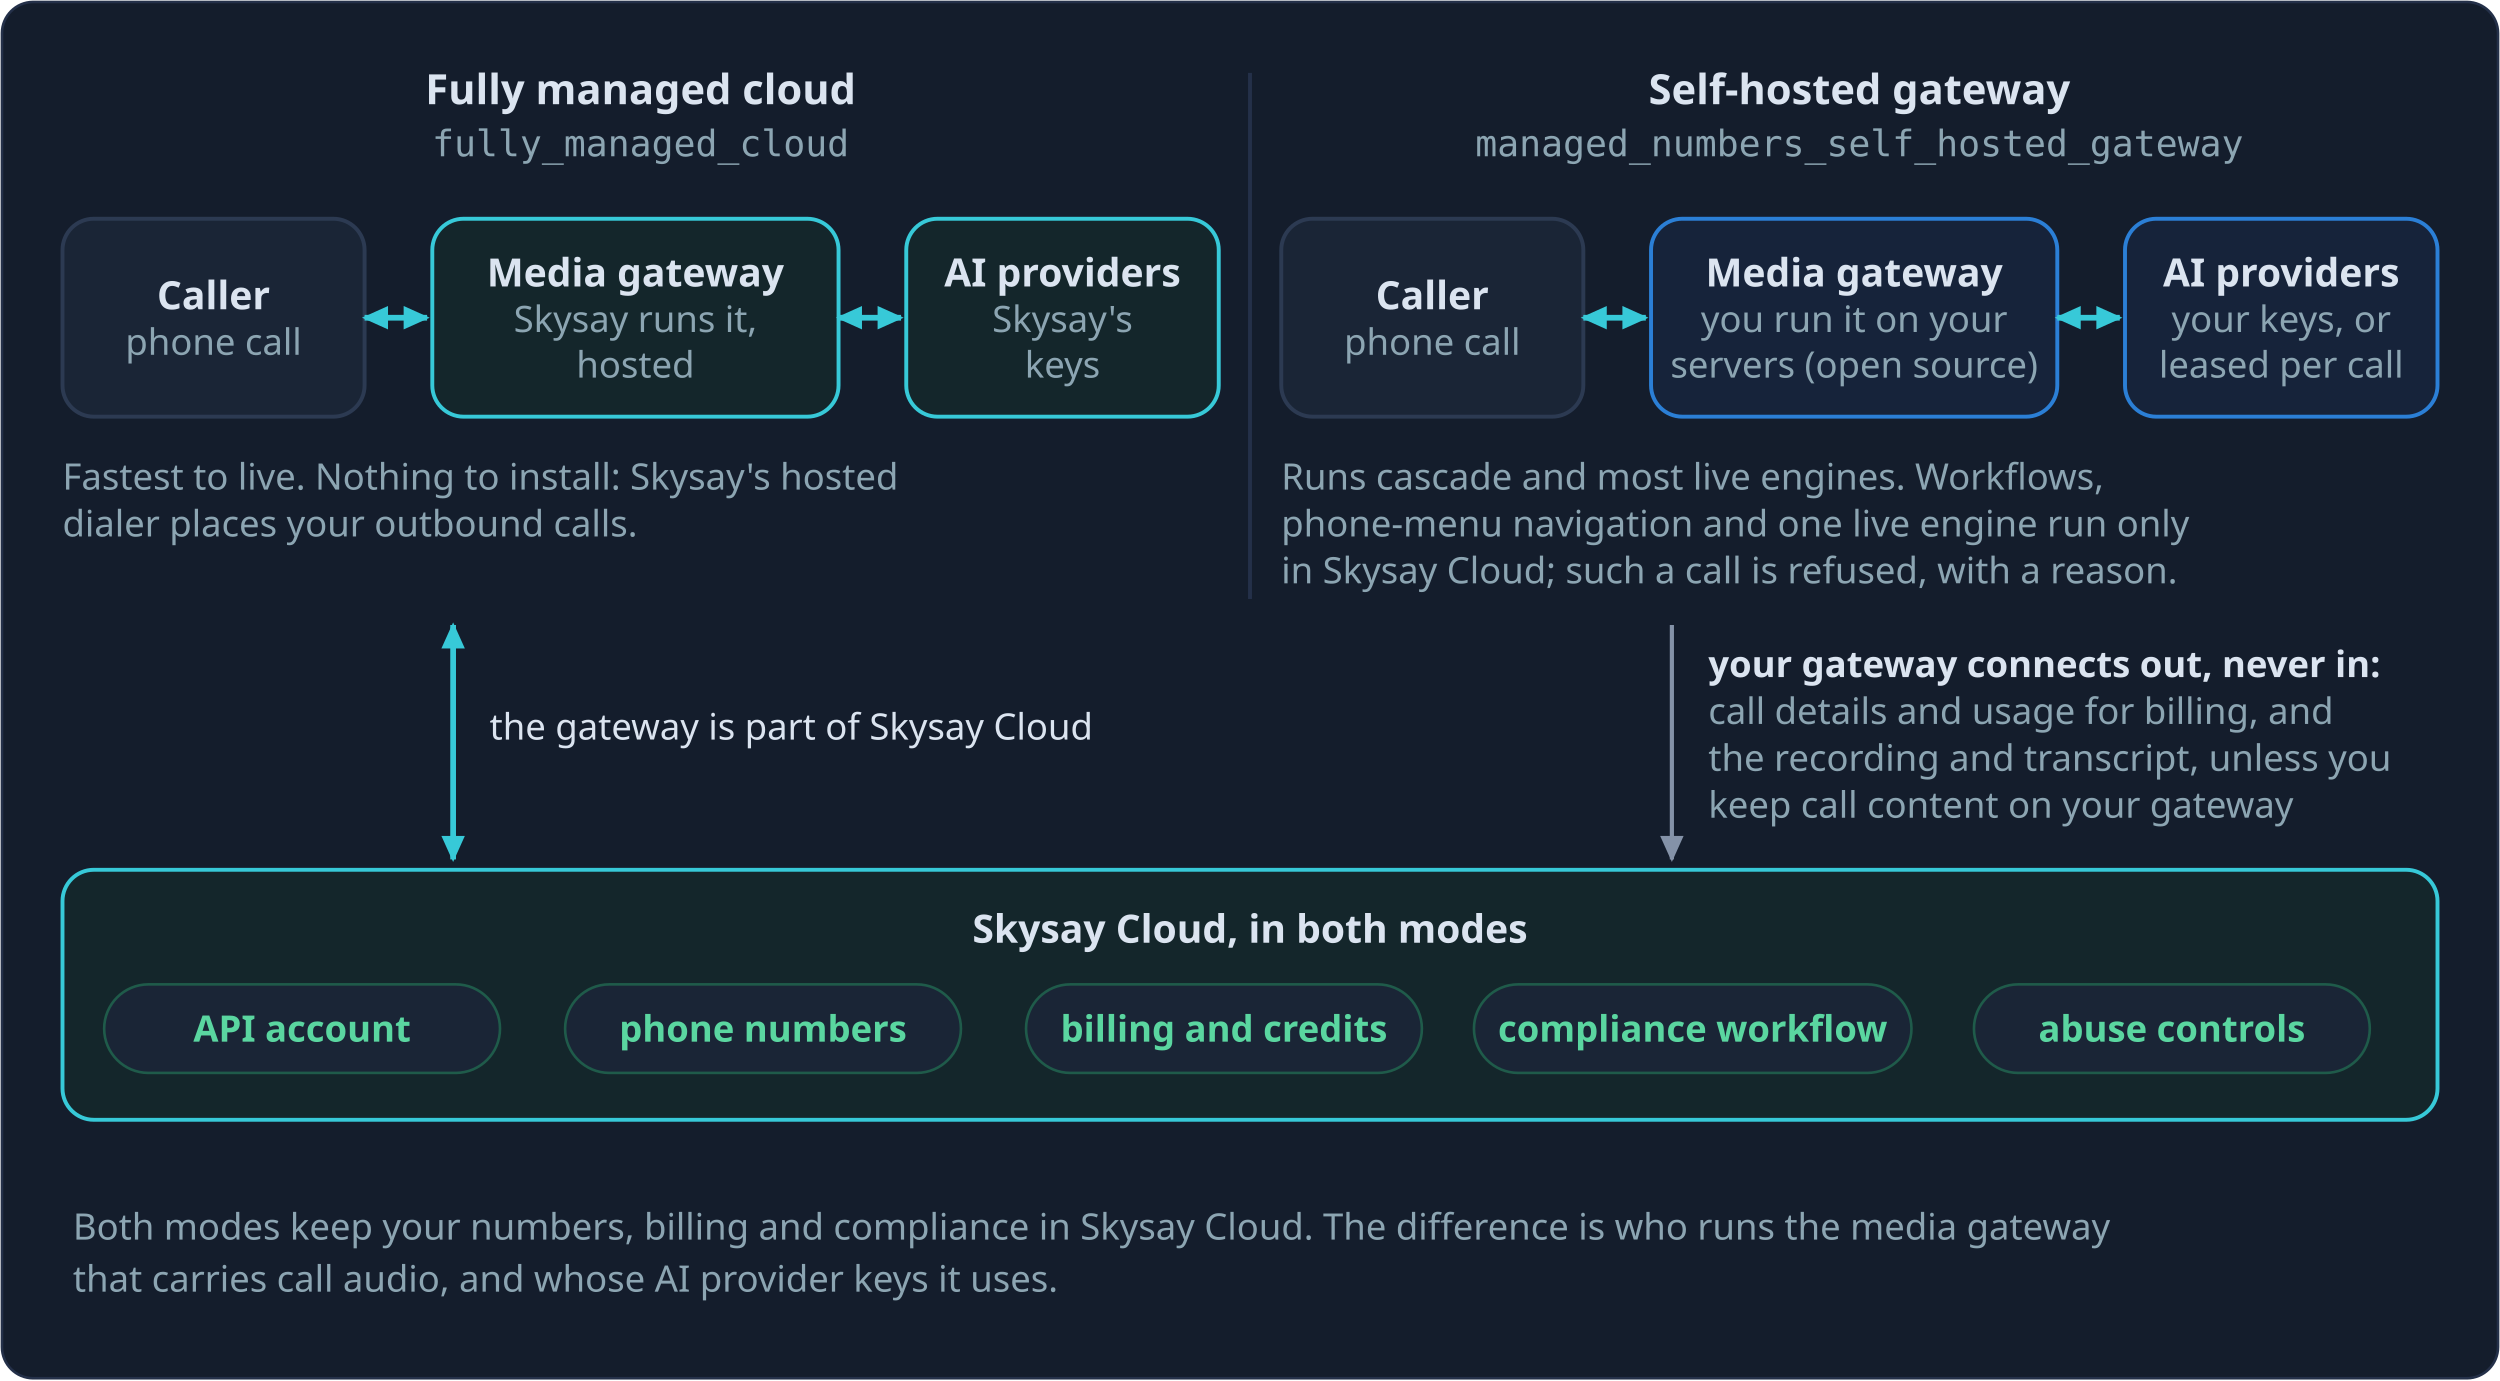
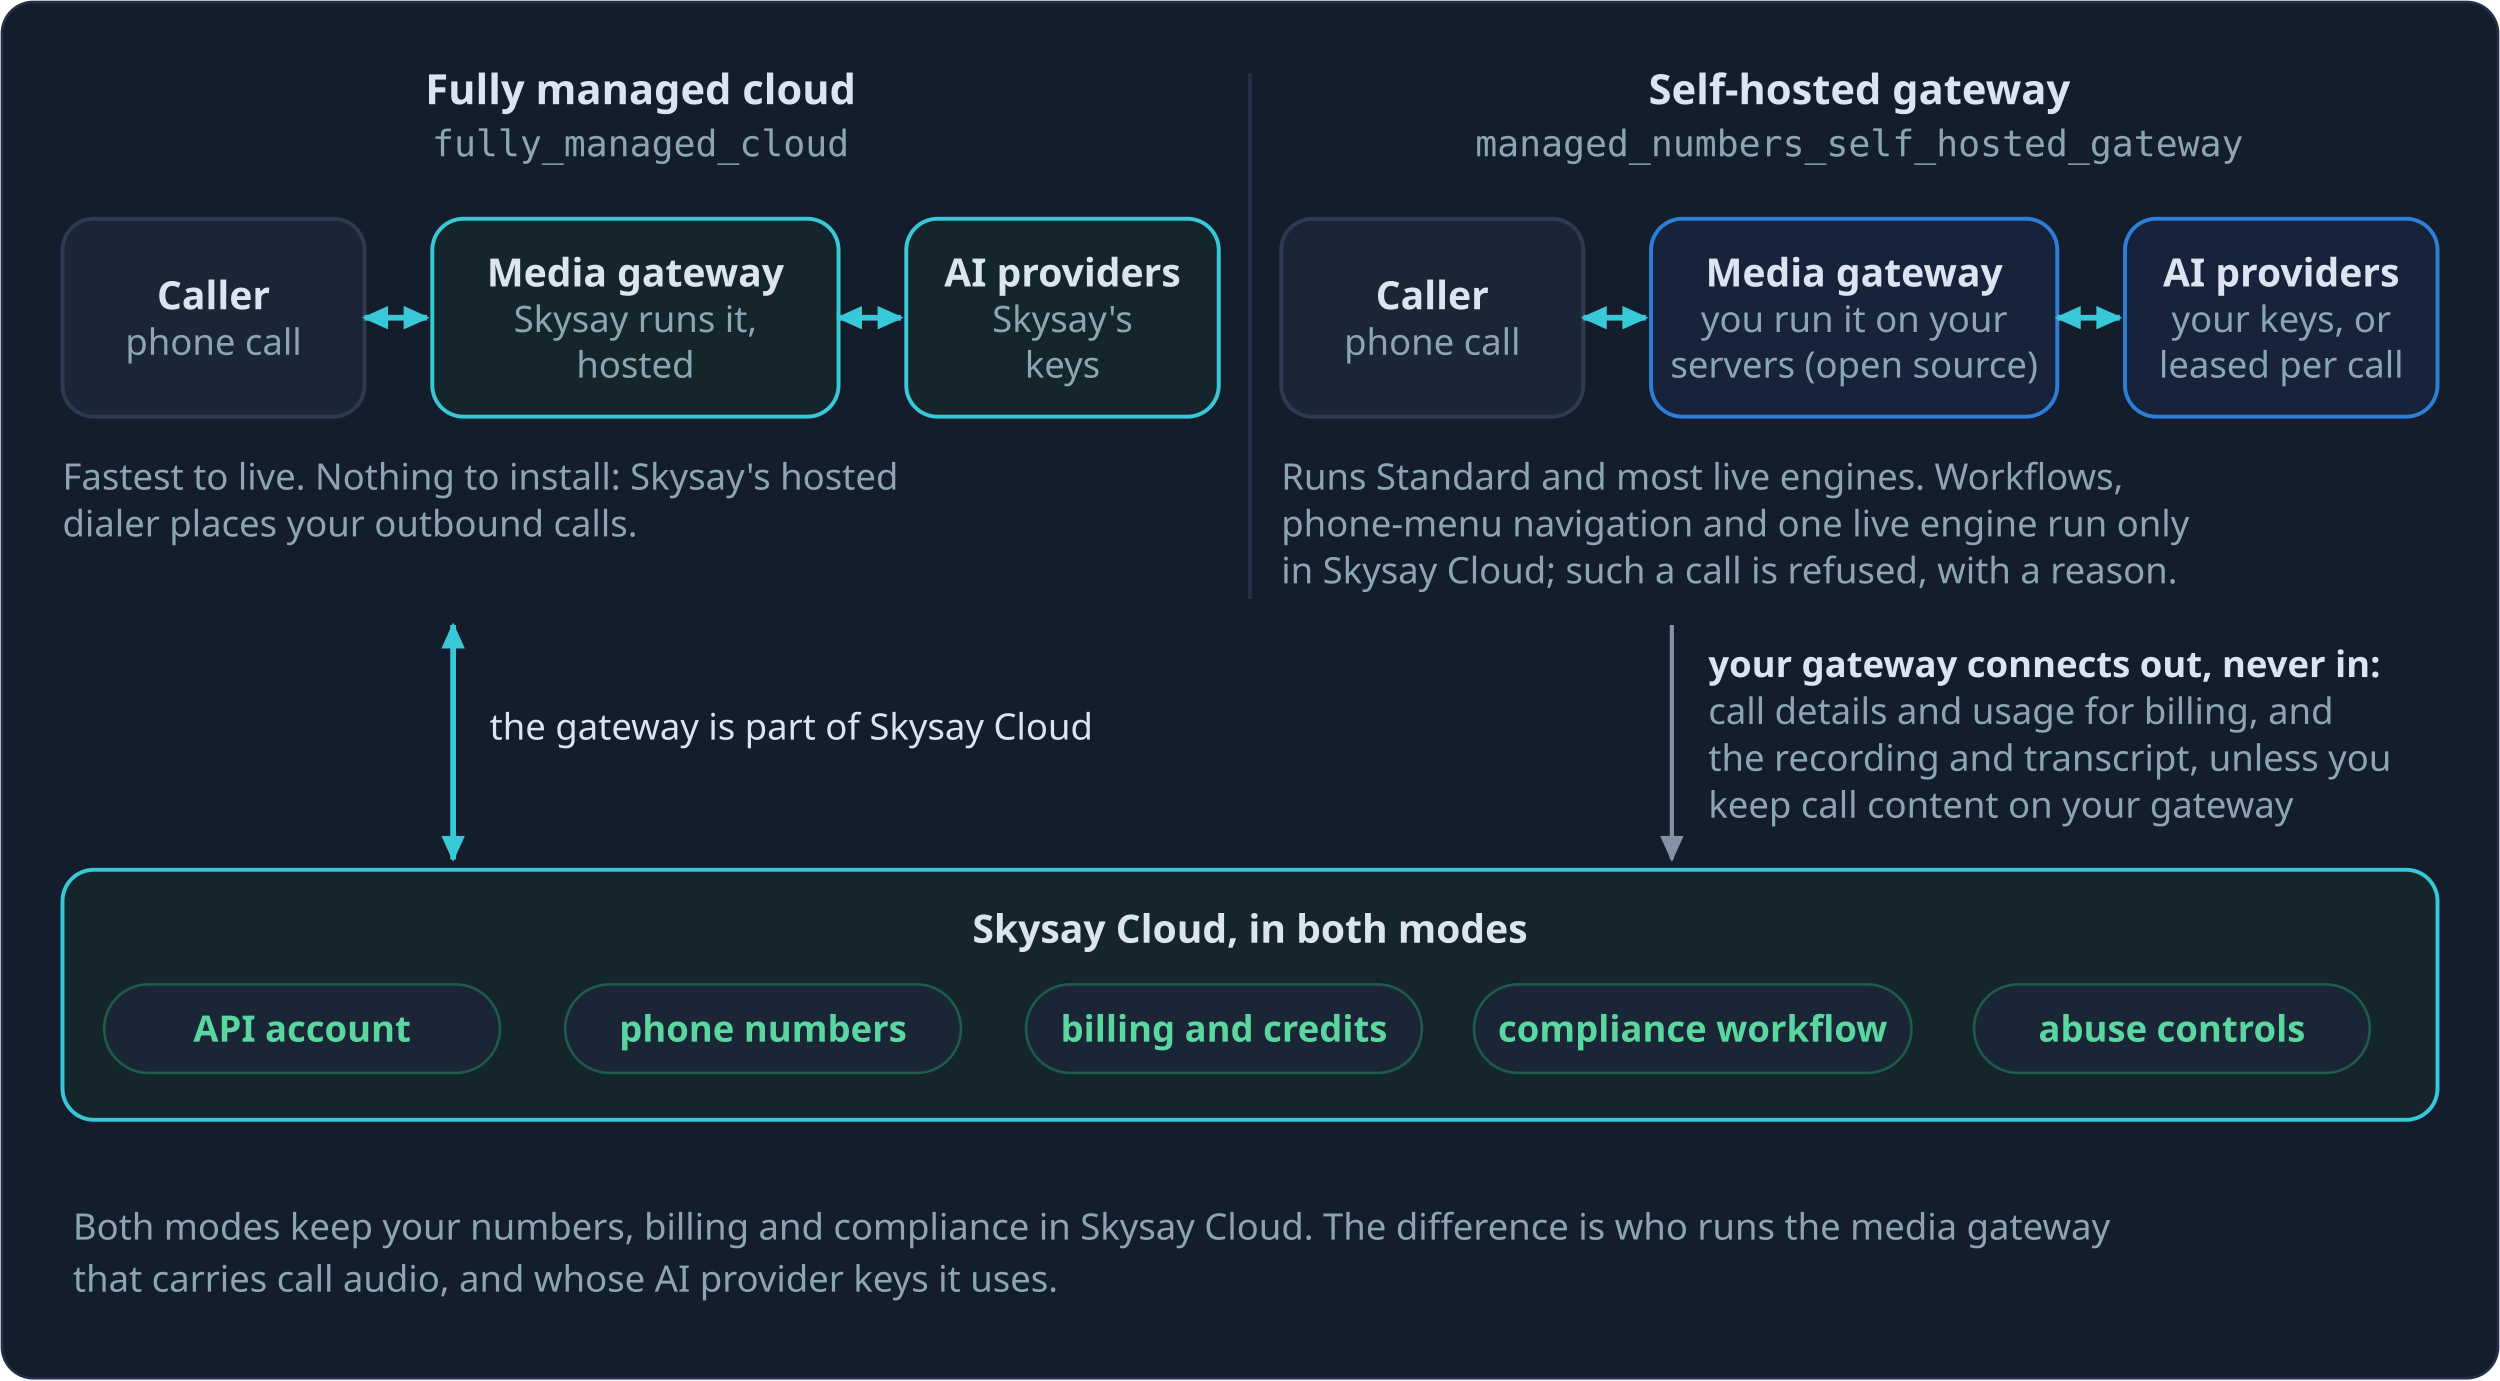
<svg xmlns="http://www.w3.org/2000/svg" viewBox="0 0 960 530" width="960" height="530" role="img" font-family="'Geist Variable', ui-sans-serif, system-ui, sans-serif">
  <defs>
    <marker id="af" viewBox="0 0 10 10" refX="9" refY="5" markerWidth="10" markerHeight="10" markerUnits="userSpaceOnUse" orient="auto">
      <path d="M0,0.5 L10,5 L0,9.5 z" fill="#ff6b6b" />
    </marker>
    <marker id="afs" viewBox="0 0 10 10" refX="1" refY="5" markerWidth="10" markerHeight="10" markerUnits="userSpaceOnUse" orient="auto">
      <path d="M10,0.5 L0,5 L10,9.5 z" fill="#ff6b6b" />
    </marker>
    <marker id="am" viewBox="0 0 10 10" refX="9" refY="5" markerWidth="10" markerHeight="10" markerUnits="userSpaceOnUse" orient="auto">
      <path d="M0,0.5 L10,5 L0,9.5 z" fill="#37c9d8" />
    </marker>
    <marker id="ams" viewBox="0 0 10 10" refX="1" refY="5" markerWidth="10" markerHeight="10" markerUnits="userSpaceOnUse" orient="auto">
      <path d="M10,0.5 L0,5 L10,9.5 z" fill="#37c9d8" />
    </marker>
    <marker id="as" viewBox="0 0 10 10" refX="9" refY="5" markerWidth="10" markerHeight="10" markerUnits="userSpaceOnUse" orient="auto">
      <path d="M0,0.5 L10,5 L0,9.5 z" fill="#8492a8" />
    </marker>
    <marker id="ass" viewBox="0 0 10 10" refX="1" refY="5" markerWidth="10" markerHeight="10" markerUnits="userSpaceOnUse" orient="auto">
      <path d="M10,0.5 L0,5 L10,9.5 z" fill="#8492a8" />
    </marker>
  </defs>
  <rect x="0.75" y="0.75" width="958.5" height="528.5" rx="12" fill="#141d2c" stroke="#243049" stroke-width="1" />
  <line x1="480" y1="28" x2="480" y2="230" stroke="#243049" stroke-width="1.5" />
  <text x="246.0" y="40" font-size="16" fill="#dbe4f0" font-weight="600" text-anchor="middle">Fully managed cloud</text>
  <text x="246.0" y="60" font-size="14" fill="#8ca5b2" text-anchor="middle" font-family="'JetBrains Mono Variable', ui-monospace, Menlo, monospace">fully_managed_cloud</text>
  <rect x="24" y="84" width="116" height="76" rx="12" fill="#1a2536" stroke="#2c3a52" stroke-width="1.5" />
  <text x="82.0" y="118.75" font-size="15" fill="#dbe4f0" font-weight="600" text-anchor="middle">Caller</text>
  <text x="82.0" y="136.25" font-size="14" fill="#8ca5b2" text-anchor="middle">phone call</text>
  <rect x="166" y="84" width="156" height="76" rx="12" fill="#14262b" stroke="#37c9d8" stroke-width="1.5" />
  <text x="244.0" y="110.0" font-size="15" fill="#dbe4f0" font-weight="600" text-anchor="middle">Media gateway</text>
  <text x="244.0" y="127.5" font-size="14" fill="#8ca5b2" text-anchor="middle">Skysay runs it,</text>
  <text x="244.0" y="145.0" font-size="14" fill="#8ca5b2" text-anchor="middle">hosted</text>
  <rect x="348" y="84" width="120" height="76" rx="12" fill="#14262b" stroke="#37c9d8" stroke-width="1.5" />
  <text x="408.0" y="110.0" font-size="15" fill="#dbe4f0" font-weight="600" text-anchor="middle">AI providers</text>
  <text x="408.0" y="127.5" font-size="14" fill="#8ca5b2" text-anchor="middle">Skysay's</text>
  <text x="408.0" y="145.0" font-size="14" fill="#8ca5b2" text-anchor="middle">keys</text>
  <path d="M140,122 L164,122" fill="none" stroke="#37c9d8" stroke-width="2.2" stroke-linejoin="round" marker-end="url(#am)" marker-start="url(#ams)" />
  <path d="M322,122 L346,122" fill="none" stroke="#37c9d8" stroke-width="2.2" stroke-linejoin="round" marker-end="url(#am)" marker-start="url(#ams)" />
  <text x="714.0" y="40" font-size="16" fill="#dbe4f0" font-weight="600" text-anchor="middle">Self-hosted gateway</text>
  <text x="714.0" y="60" font-size="14" fill="#8ca5b2" text-anchor="middle" font-family="'JetBrains Mono Variable', ui-monospace, Menlo, monospace">managed_numbers_self_hosted_gateway</text>
  <rect x="492" y="84" width="116" height="76" rx="12" fill="#1a2536" stroke="#2c3a52" stroke-width="1.5" />
  <text x="550.0" y="118.75" font-size="15" fill="#dbe4f0" font-weight="600" text-anchor="middle">Caller</text>
  <text x="550.0" y="136.25" font-size="14" fill="#8ca5b2" text-anchor="middle">phone call</text>
  <rect x="634" y="84" width="156" height="76" rx="12" fill="#16233a" stroke="#2b7fd6" stroke-width="1.5" />
  <text x="712.0" y="110.0" font-size="15" fill="#dbe4f0" font-weight="600" text-anchor="middle">Media gateway</text>
  <text x="712.0" y="127.5" font-size="14" fill="#8ca5b2" text-anchor="middle">you run it on your</text>
  <text x="712.0" y="145.0" font-size="14" fill="#8ca5b2" text-anchor="middle">servers (open source)</text>
  <rect x="816" y="84" width="120" height="76" rx="12" fill="#16233a" stroke="#2b7fd6" stroke-width="1.5" />
  <text x="876.0" y="110.0" font-size="15" fill="#dbe4f0" font-weight="600" text-anchor="middle">AI providers</text>
  <text x="876.0" y="127.5" font-size="14" fill="#8ca5b2" text-anchor="middle">your keys, or</text>
  <text x="876.0" y="145.0" font-size="14" fill="#8ca5b2" text-anchor="middle">leased per call</text>
  <path d="M608,122 L632,122" fill="none" stroke="#37c9d8" stroke-width="2.2" stroke-linejoin="round" marker-end="url(#am)" marker-start="url(#ams)" />
  <path d="M790,122 L814,122" fill="none" stroke="#37c9d8" stroke-width="2.2" stroke-linejoin="round" marker-end="url(#am)" marker-start="url(#ams)" />
  <text x="24" y="188" font-size="14" fill="#8ca5b2">Fastest to live. Nothing to install: Skysay's hosted</text>
  <text x="24" y="206" font-size="14" fill="#8ca5b2">dialer places your outbound calls.</text>
-   <text x="492" y="188" font-size="14" fill="#8ca5b2">Runs cascade and most live engines. Workflows,</text>
+   <text x="492" y="188" font-size="14" fill="#8ca5b2">Runs Standard and most live engines. Workflows,</text>
  <text x="492" y="206" font-size="14" fill="#8ca5b2">phone-menu navigation and one live engine run only</text>
  <text x="492" y="224" font-size="14" fill="#8ca5b2">in Skysay Cloud; such a call is refused, with a reason.</text>
  <path d="M174,240 L174,330" fill="none" stroke="#37c9d8" stroke-width="2.2" stroke-linejoin="round" marker-end="url(#am)" marker-start="url(#ams)" />
  <text x="188" y="284" font-size="14" fill="#dbe4f0">the gateway is part of Skysay Cloud</text>
  <path d="M642,240 L642,330" fill="none" stroke="#8492a8" stroke-width="1.6" stroke-linejoin="round" marker-end="url(#as)" />
  <text x="656" y="260" font-size="14" fill="#dbe4f0" font-weight="600">your gateway connects out, never in:</text>
  <text x="656" y="278" font-size="14" fill="#8ca5b2">call details and usage for billing, and</text>
  <text x="656" y="296" font-size="14" fill="#8ca5b2">the recording and transcript, unless you</text>
  <text x="656" y="314" font-size="14" fill="#8ca5b2">keep call content on your gateway</text>
  <rect x="24" y="334" width="912" height="96" rx="12" fill="#14262b" stroke="#37c9d8" stroke-width="1.5" />
  <text x="480" y="362" font-size="15" fill="#dbe4f0" font-weight="600" text-anchor="middle">Skysay Cloud, in both modes</text>
  <rect x="40" y="378" width="152" height="34" rx="17" fill="#1a2536" stroke="#1f5b4a" stroke-width="1" />
  <text x="116" y="400" font-size="14" fill="#5ad6a0" font-weight="600" text-anchor="middle">API account</text>
  <rect x="217" y="378" width="152" height="34" rx="17" fill="#1a2536" stroke="#1f5b4a" stroke-width="1" />
  <text x="293" y="400" font-size="14" fill="#5ad6a0" font-weight="600" text-anchor="middle">phone numbers</text>
  <rect x="394" y="378" width="152" height="34" rx="17" fill="#1a2536" stroke="#1f5b4a" stroke-width="1" />
  <text x="470" y="400" font-size="14" fill="#5ad6a0" font-weight="600" text-anchor="middle">billing and credits</text>
  <rect x="566" y="378" width="168" height="34" rx="17" fill="#1a2536" stroke="#1f5b4a" stroke-width="1" />
  <text x="650" y="400" font-size="14" fill="#5ad6a0" font-weight="600" text-anchor="middle">compliance workflow</text>
  <rect x="758" y="378" width="152" height="34" rx="17" fill="#1a2536" stroke="#1f5b4a" stroke-width="1" />
  <text x="834" y="400" font-size="14" fill="#5ad6a0" font-weight="600" text-anchor="middle">abuse controls</text>
  <text x="28" y="476" font-size="14" fill="#8ca5b2">Both modes keep your numbers, billing and compliance in Skysay Cloud. The difference is who runs the media gateway</text>
  <text x="28" y="496" font-size="14" fill="#8ca5b2">that carries call audio, and whose AI provider keys it uses.</text>
</svg>
